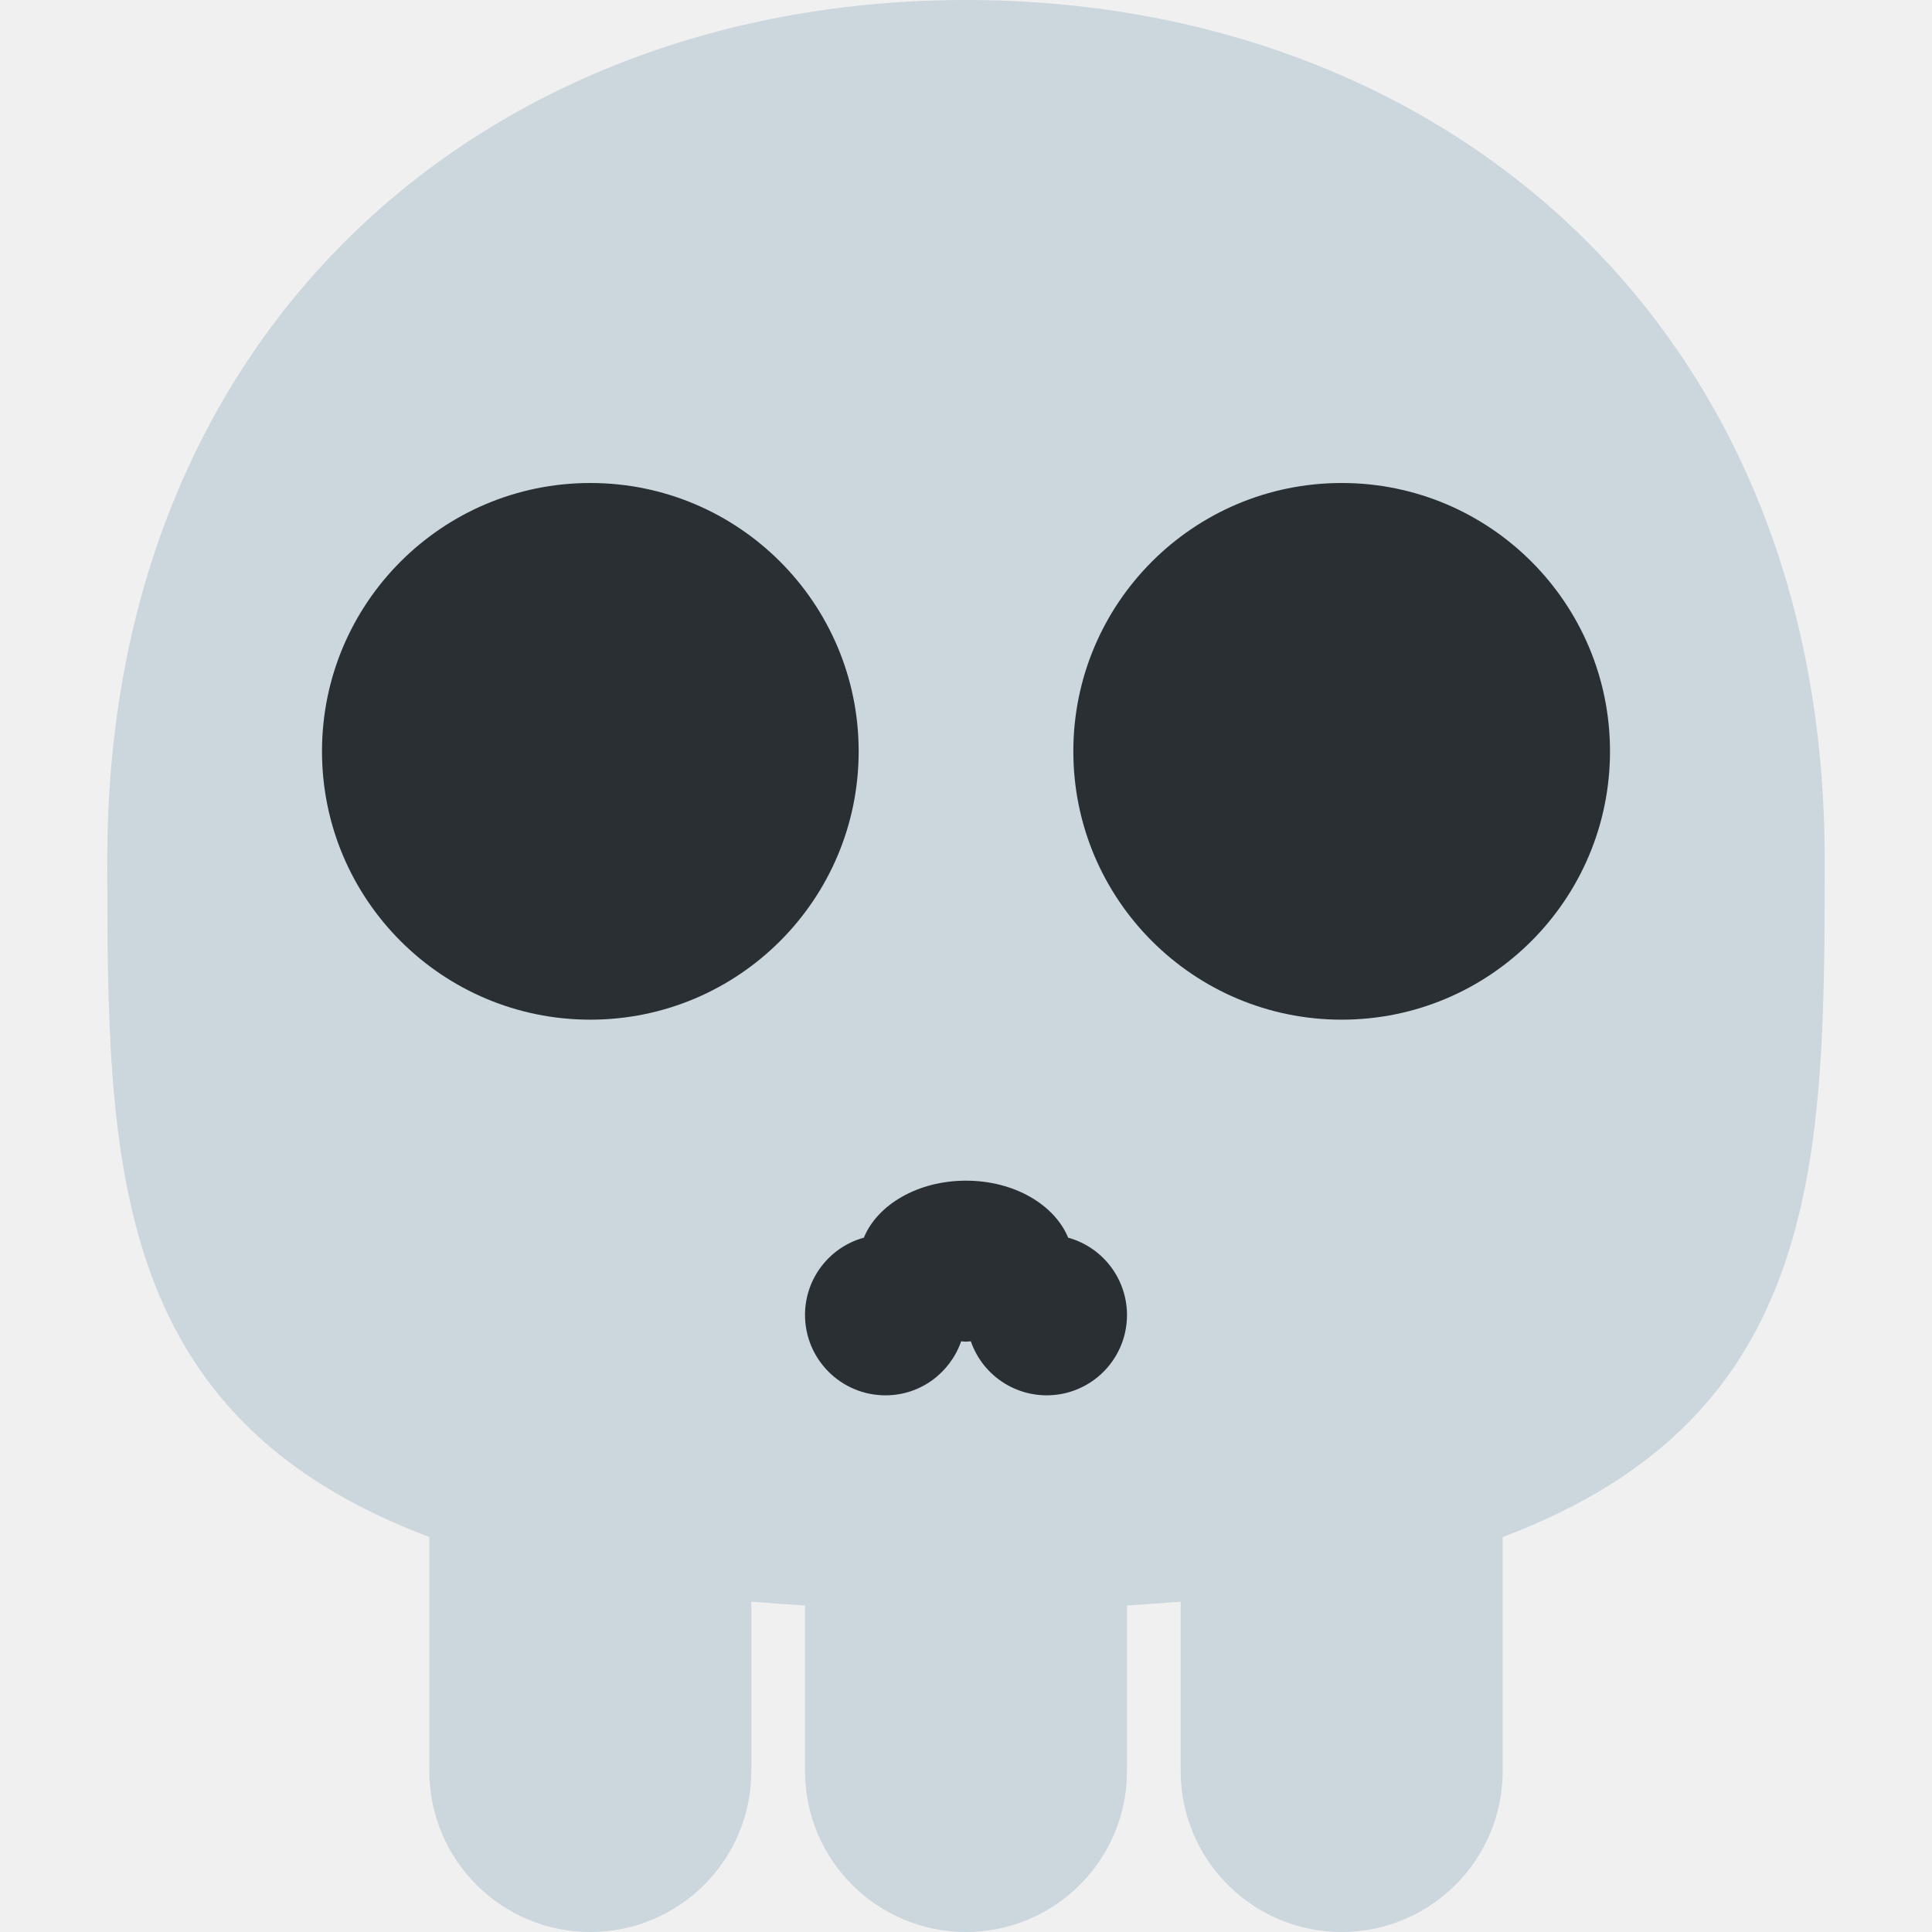
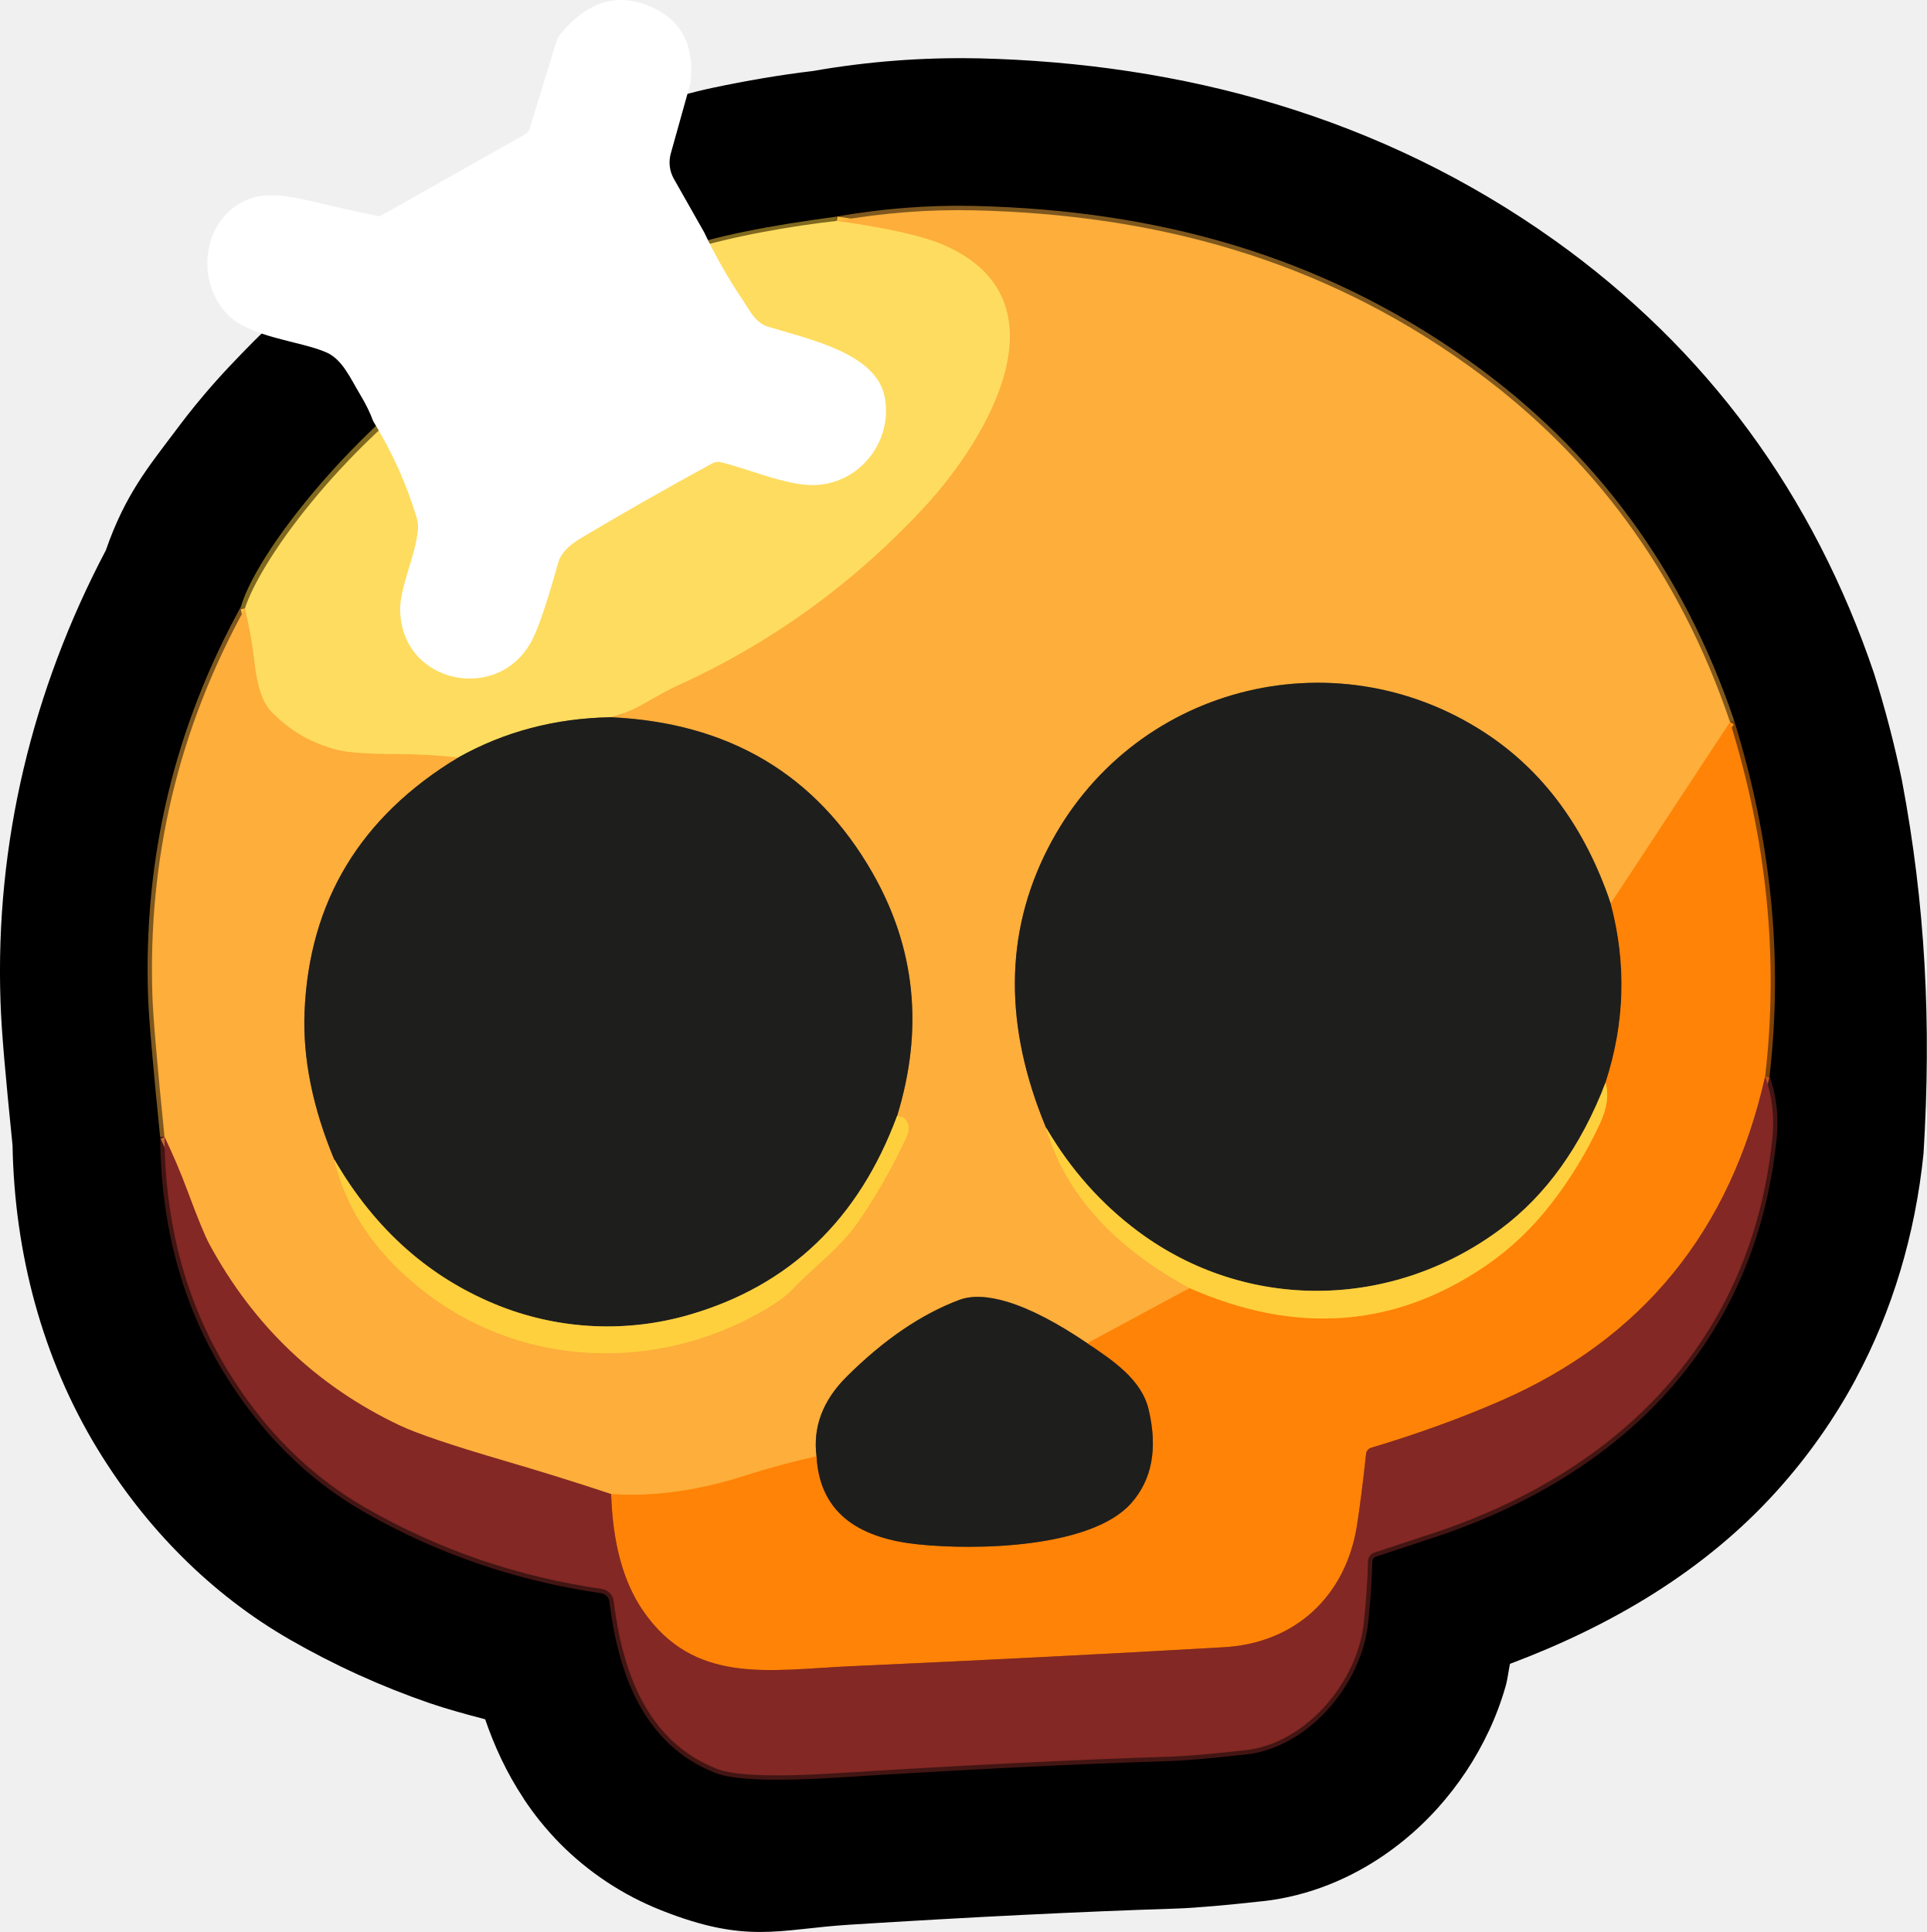
- <svg xmlns="http://www.w3.org/2000/svg" viewBox="0 0 36 36">
-   <path fill="#CCD6DD" d="M34 16C34 6 26.837 0 18 0S2 6 2 16c0 5.574.002 10.388 6 12.64V33a3 3 0 1 0 6 0v-3.155q.487.04 1 .07V33a3 3 0 1 0 6 0v-3.085q.513-.03 1-.07V33a3 3 0 0 0 6 0v-4.36c5.998-2.252 6-7.066 6-12.64" />
-   <circle cx="11" cy="14" r="5" fill="#292F33" />
-   <circle cx="25" cy="14" r="5" fill="#292F33" />
-   <path fill="#292F33" d="M19.903 23.062C19.651 22.449 18.9 22 18 22s-1.652.449-1.903 1.062A1.494 1.494 0 0 0 15 24.5a1.5 1.5 0 0 0 1.5 1.5c.655 0 1.206-.422 1.41-1.007.03.001.059.007.09.007s.06-.006.09-.007a1.496 1.496 0 1 0 1.813-1.931" />
+ <svg xmlns="http://www.w3.org/2000/svg" width="221.859" height="222.406" viewBox="0 0 58.7 58.844">
+   <path d="M29.8 1.777a26 26 0 0 0-5.033.385c-.994.118-2.025.294-3.055.512-.413.087-.667.16-.742.178l-.013.003c-.189.046-.656.122-1.381.346-2.052.618-3.94 1.562-5.574 2.471V5.67H14c-.023 0-.233.091-.665.329-1.899 1.044-3.424 2.337-4.73 3.555a28 28 0 0 0-.888.853c-.484.491-.99 1.012-1.511 1.63-.366.43-.657.813-.899 1.136-.791 1.054-1.5 1.905-2.082 3.586-2.24 4.254-3.374 8.92-3.21 13.738.032.968.153 2.262.367 4.389.06 3.304.914 6.496 2.587 9.246l.002.002c1.466 2.407 3.462 4.427 5.864 5.807q1.019.585 2.084 1.07h.003q1.063.483 2.172.865h.004c.552.19 1.116.34 1.682.49.271.79.64 1.613 1.178 2.422l.001.003v.003q.234.352.497.68l-.002-.005.004.005q.28.348.58.654a9 9 0 0 0 3.09 2.049v.001h.001c2.623 1.042 3.583.583 5.723.446 3.756-.237 7.074-.4 9.94-.492h.006c.366-.012.74-.04 1.165-.076.445-.038.942-.088 1.5-.15l-.001.002c1.448-.162 2.7-.714 3.72-1.416l.002-.002a9.2 9.2 0 0 0 1.623-1.43q.469-.524.854-1.104l.006-.007.001-.003a9.5 9.5 0 0 0 .688-1.226l.002-.002q.303-.646.506-1.35c.063-.218.088-.462.135-.691 3.095-1.162 5.955-2.84 8.16-5.3a17.4 17.4 0 0 0 2.38-3.384v-.002l.001-.004c1.102-2.053 1.806-4.377 2.058-6.857v-.004c.243-3.967.056-7.577-.657-11.351a33 33 0 0 0-.852-3.268c-.91-2.688-2.182-5.174-3.813-7.39a25.5 25.5 0 0 0-2.705-3.112 27 27 0 0 0-3.19-2.67c-5.322-3.801-11.39-5.413-17.58-5.559zM49.222 31.78v.004q-.116.592-.309 1.183.193-.593.31-1.187M14.102 49.34l.001.01h-.001v-.002z" style="baseline-shift:baseline;display:inline;overflow:visible;vector-effect:none;stroke-linejoin:round;stop-color:#000" />
+   <path stroke="#7f581e" d="M7.159 18.527q-3.034 5.519-2.82 11.816.032.955.368 4.283" style="display:inline;fill:none;stroke-width:.265" transform="translate(.304)" />
+   <path stroke="#421513" d="M4.707 34.626q.029 4 1.915 7.1 1.667 2.737 4.215 4.2 3.32 1.908 7.194 2.47a.426.429.7 0 1 .36.37c.267 2.137.995 4.26 3.14 5.109q.797.317 3.726.13 5.69-.36 10.083-.5.749-.025 2.304-.2c1.83-.203 3.41-2.07 3.6-3.897q.107-.986.126-1.857a.286.283 81.4 0 1 .193-.262q.116-.04 1.749-.577c5.715-1.88 9.752-5.897 10.376-12.054q.1-.974-.22-1.876" style="display:inline;fill:none;stroke-width:.265" transform="translate(.304)" />
+   <path stroke="#804204" d="M53.469 32.782q.624-5.347-1.07-10.79" style="display:inline;fill:none;stroke-width:.265" transform="translate(.304)" />
+   <path stroke="#7f581e" d="M52.4 21.993q-2.307-6.816-8.012-10.888c-4.505-3.217-9.503-4.57-15.001-4.7q-2.075-.05-4.196.324" style="display:inline;fill:none;stroke-width:.265" transform="translate(.304)" />
+   <path stroke="#80691f" d="M25.19 6.729c-4.16.565-5.906 1.116-9.927 3.328-4.02 2.212-7.587 6.663-8.104 8.47" style="display:inline;fill:none;stroke-width:.265" transform="translate(.304)" />
+   <path stroke="#8f5112" d="M48.765 27.52q.73 2.736-.16 5.458" style="display:inline;fill:none;stroke-width:.265" transform="translate(.304)" />
+   <path stroke="#8f772d" d="M48.605 32.978q-1.12 2.91-3.195 4.456c-3.315 2.47-7.758 2.524-11.052.066q-1.682-1.254-2.796-3.154m-4.535-.363q-1.752 4.734-6.332 6.062a8.97 8.97 0 0 1-5.725-.246q-3.22-1.254-5.093-4.487" style="display:inline;fill:none;stroke-width:.265" transform="translate(.304)" />
+   <path stroke="#c15615" d="M53.469 32.782q-1.582 7.062-8.06 9.885-1.835.799-3.94 1.426a.22.22 0 0 0-.158.19q-.148 1.37-.28 2.197c-.341 2.119-1.86 3.563-4.04 3.69q-5.07.294-11.404.58c-2.455.114-4.751.582-6.312-1.707q-.892-1.31-.96-3.537" style="display:inline;fill:none;stroke-width:.265" transform="translate(.304)" />
+   <path stroke="#8f5112" d="M24.57 44.358c.102 1.844 1.454 2.508 3.089 2.68 1.762.185 5.286.116 6.5-1.257q.948-1.071.53-2.844c-.214-.92-1.093-1.5-1.868-2.024" style="display:inline;fill:none;stroke-width:.265" transform="translate(.304)" />
+   <path stroke="#fa2" d="M35.935 39.233q4.853 2.132 8.972-.651 1.167-.786 2.053-1.937.868-1.122 1.474-2.423.328-.707.172-1.244" style="display:inline;fill:none;stroke-width:.265" transform="translate(.304)" />
+   <path stroke="#8f772d" d="M18.298 21.845q-2.542.047-4.643 1.227" style="display:inline;fill:none;stroke-width:.265" transform="translate(.304)" />
+   <path stroke="#febf3c" d="M18.298 21.845q.506-.125 1.016-.416.7-.402.969-.524 4.315-1.947 7.57-5.458c1.944-2.098 4.407-6.276.642-7.964q-.944-.423-3.304-.754M9.877 35.312q.57 2.402 2.88 4.13c2.985 2.233 6.973 2.304 10.105.524q.686-.39.96-.683c.686-.725 1.47-1.26 2.054-2.122q.83-1.222 1.429-2.52.108-.237.052-.411-.071-.215-.33-.247" style="display:inline;fill:none;stroke-width:.265" transform="translate(.304)" />
+   <path stroke="#8e662c" d="M13.655 23.072q-4.472 2.702-4.68 7.74-.088 2.124.902 4.5" style="display:inline;fill:none;stroke-width:.265" transform="translate(.304)" />
+   <path stroke="#febf3c" d="M7.159 18.527q.196.812.3 1.712.118 1.03.489 1.42.83.873 2.016 1.178.495.127 1.836.13.924.002 1.855.105" style="display:inline;fill:none;stroke-width:.265" transform="translate(.304)" />
+   <path stroke="#c06b30" d="M18.315 45.506q-1.596-.53-3.237-1.008-2.405-.704-3.206-1.082-3.781-1.794-5.8-5.522-.198-.363-.672-1.638-.302-.812-.693-1.63" style="display:inline;fill:none;stroke-width:.265" transform="translate(.304)" />
+   <path stroke="#fe9921" d="M24.57 44.358q-1.11.246-2.147.58-2.188.703-4.11.568" style="display:inline;fill:none;stroke-width:.265" transform="translate(.304)" />
+   <path stroke="#8e662c" d="M32.82 40.913q-1.388-.942-2.436-1.262-.9-.27-1.466-.058-1.73.648-3.428 2.336-1.093 1.087-.92 2.429" style="display:inline;fill:none;stroke-width:.265" transform="translate(.304)" />
+   <path stroke="#fe9921" d="m35.935 39.233-3.114 1.68" style="display:inline;fill:none;stroke-width:.265" transform="translate(.304)" />
+   <path stroke="#febf3c" d="M31.562 34.346q.854 2.97 4.373 4.887" style="display:inline;fill:none;stroke-width:.265" transform="translate(.304)" />
+   <path stroke="#8e662c" d="M48.765 27.52q-1.175-3.477-3.855-5.218c-4.607-2.987-10.782-1.4-13.303 3.562q-1.966 3.865-.045 8.482" style="display:inline;fill:none;stroke-width:.265" transform="translate(.304)" />
+   <path stroke="#fe9921" d="m52.4 21.993-3.635 5.527" style="display:inline;fill:none;stroke-width:.265" transform="translate(.304)" />
+   <path stroke="#8e662c" d="M27.027 33.983q1.217-3.963-.754-7.402-2.572-4.49-7.975-4.736" style="display:inline;fill:none;stroke-width:.265" transform="translate(.304)" />
+   <path fill="#fdae3b" d="m52.4 21.993-3.635 5.527q-1.175-3.477-3.855-5.218c-4.607-2.987-10.782-1.4-13.303 3.562q-1.966 3.865-.045 8.482.854 2.97 4.373 4.887l-3.114 1.68q-1.39-.942-2.437-1.262-.9-.27-1.466-.058-1.73.648-3.428 2.336-1.093 1.087-.92 2.429-1.11.246-2.147.58-2.188.703-4.11.568-1.594-.53-3.235-1.008-2.405-.704-3.206-1.082-3.781-1.794-5.8-5.522-.198-.363-.672-1.638-.302-.812-.693-1.63-.336-3.328-.368-4.283-.214-6.297 2.82-11.816.196.812.3 1.712.118 1.03.489 1.42.83.873 2.016 1.178.495.127 1.836.13.924.002 1.855.105-4.472 2.702-4.68 7.74-.088 2.124.902 4.5.57 2.402 2.88 4.13c2.985 2.233 6.973 2.304 10.105.524q.686-.39.96-.683c.686-.725 1.47-1.26 2.054-2.122q.83-1.222 1.429-2.52.108-.237.052-.411-.071-.215-.33-.247 1.217-3.963-.754-7.402-2.572-4.49-7.975-4.736.506-.125 1.016-.416.7-.402.969-.524 4.315-1.947 7.57-5.458c1.944-2.098 4.407-6.276.642-7.964q-.944-.423-3.304-.754 2.12-.373 4.196-.323c5.498.13 10.496 1.482 15 4.7q5.706 4.07 8.013 10.887" style="display:inline;stroke-width:.265" transform="translate(.304)" />
+   <path fill="#ffd03d" d="M25.19 6.729q2.36.33 3.305.754c3.765 1.688 1.302 5.866-.643 7.964q-3.254 3.51-7.57 5.458-.267.122-.968.524-.51.29-1.016.416-2.542.047-4.643 1.227a17 17 0 0 0-1.855-.106q-1.341-.002-1.836-.13-1.185-.304-2.016-1.177-.37-.39-.49-1.42a14 14 0 0 0-.3-1.712c.439-1.36 2.712-4.688 6.53-7.434 1.315-.963 4.548-2.75 6.93-3.465 1.376-.437 3.25-.754 4.573-.9" style="display:inline;fill:#fedc5f;fill-opacity:1;stroke-width:.265" transform="translate(.304)" />
+   <path fill="#1e1e1d" d="M48.765 27.52q.73 2.736-.16 5.458-1.12 2.91-3.195 4.456c-3.315 2.47-7.758 2.524-11.052.066q-1.682-1.254-2.796-3.154-1.921-4.617.045-8.483c2.52-4.96 8.696-6.548 13.303-3.56q2.68 1.74 3.855 5.217m-30.467-5.675q5.403.246 7.975 4.736 1.97 3.44.754 7.402-1.752 4.734-6.332 6.062a8.97 8.97 0 0 1-5.725-.246q-3.22-1.254-5.093-4.487-.99-2.376-.903-4.5.21-5.038 4.68-7.74 2.102-1.18 4.644-1.227" style="display:inline;stroke-width:.265" transform="translate(.304)" />
+   <path fill="#ff8306" d="M53.469 32.782q-1.582 7.062-8.06 9.885-1.835.799-3.94 1.426a.22.22 0 0 0-.158.19q-.148 1.37-.28 2.197c-.341 2.119-1.86 3.563-4.04 3.69q-5.07.294-11.404.58c-2.455.114-4.751.582-6.312-1.707q-.892-1.31-.96-3.537 1.92.135 4.108-.57 1.037-.332 2.148-.58c.1 1.846 1.453 2.51 3.088 2.68 1.762.187 5.286.118 6.5-1.255q.948-1.071.53-2.844c-.214-.92-1.093-1.5-1.868-2.024l3.114-1.68q4.853 2.132 8.972-.651 1.167-.786 2.053-1.937.868-1.122 1.474-2.423.328-.707.172-1.244.889-2.722.159-5.458l3.635-5.527q1.693 5.442 1.069 10.79" style="display:inline;stroke-width:.265" transform="translate(.304)" />
+   <path fill="#832824" d="M53.469 32.782q.32.902.22 1.876c-.625 6.157-4.662 10.173-10.377 12.054l-1.75.577a.286.283 81.4 0 0-.192.262q-.02.87-.125 1.857c-.19 1.826-1.77 3.694-3.6 3.898q-1.556.174-2.305.198-4.392.14-10.083.5-2.93.188-3.726-.13c-2.145-.85-2.873-2.97-3.14-5.108a.426.429.7 0 0-.36-.37q-3.873-.562-7.194-2.47-2.548-1.463-4.215-4.2-1.886-3.1-1.915-7.1.39.818.693 1.63.474 1.275.672 1.638 2.019 3.728 5.8 5.522.8.378 3.206 1.082 1.64.479 3.236 1.008.069 2.228.96 3.537c1.562 2.289 3.858 1.82 6.313 1.707q6.334-.286 11.404-.58c2.18-.127 3.699-1.571 4.04-3.69q.132-.826.28-2.196a.22.22 0 0 1 .16-.19q2.103-.628 3.939-1.427 6.477-2.823 8.059-9.885" style="display:inline;stroke-width:.265" transform="translate(.304)" />
+   <path fill="#ffd03d" d="M36.241 39.235q-3.52-1.917-4.374-4.888 1.114 1.9 2.797 3.154c3.294 2.458 7.736 2.405 11.051-.067q2.075-1.545 3.196-4.455.157.537-.172 1.243-.605 1.302-1.473 2.424-.887 1.15-2.053 1.937-4.12 2.783-8.972.65" />
+   <path fill="#ffd03d" d="M9.877 35.31q1.873 3.235 5.093 4.489a8.97 8.97 0 0 0 5.725.246q4.58-1.328 6.332-6.062.259.032.33.247.056.174-.052.412-.598 1.297-1.43 2.52c-.584.862-1.367 1.396-2.052 2.12q-.275.295-.96.684c-3.133 1.78-7.12 1.709-10.105-.524q-2.31-1.728-2.881-4.13" style="display:inline;stroke-width:.265" transform="translate(.304)" />
+   <path fill="#1e1e1d" d="M32.82 40.913c.776.524 1.655 1.103 1.869 2.024q.418 1.773-.53 2.844c-1.214 1.373-4.738 1.442-6.5 1.257-1.635-.172-2.987-.836-3.088-2.68q-.174-1.342.919-2.43 1.698-1.687 3.428-2.335.567-.212 1.466.058 1.048.32 2.437 1.262" style="display:inline;stroke-width:.265" transform="translate(.304)" />
+   <path fill="#fff" d="m21.038 2.517-.603 2.157a1.008 1.01 38 0 0 .092.77l.924 1.63q.505 1.063 1.15 2.026c.2.29.4.728.778.844 1.247.386 3.302.8 3.57 2.138.267 1.326-.744 2.672-2.167 2.693-.842.014-2.04-.518-2.83-.698a.339.35 38 0 0-.25.034q-2.19 1.194-4.03 2.294-.555.334-.666.73-.466 1.667-.755 2.276c-.957 2.043-4.008 1.468-4.06-.812-.017-.72.47-1.662.54-2.46a.997 1.01 38.8 0 0-.038-.37q-.455-1.525-1.326-2.946-.14-.381-.389-.794c-.307-.513-.545-1.077-1.03-1.294-.814-.36-2.343-.444-3.04-1.182-1.047-1.11-.68-3.17.906-3.56q.558-.137 1.68.136 1.024.246 2.072.463L16 4.089a.273.28 83.2 0 0 .132-.164l.813-2.643a.786.762 74.1 0 1 .14-.262q1.302-1.556 2.902-.738 1.225.627 1.05 2.235" style="display:inline;fill:#fff;fill-opacity:1;stroke-width:.265" />
</svg>
